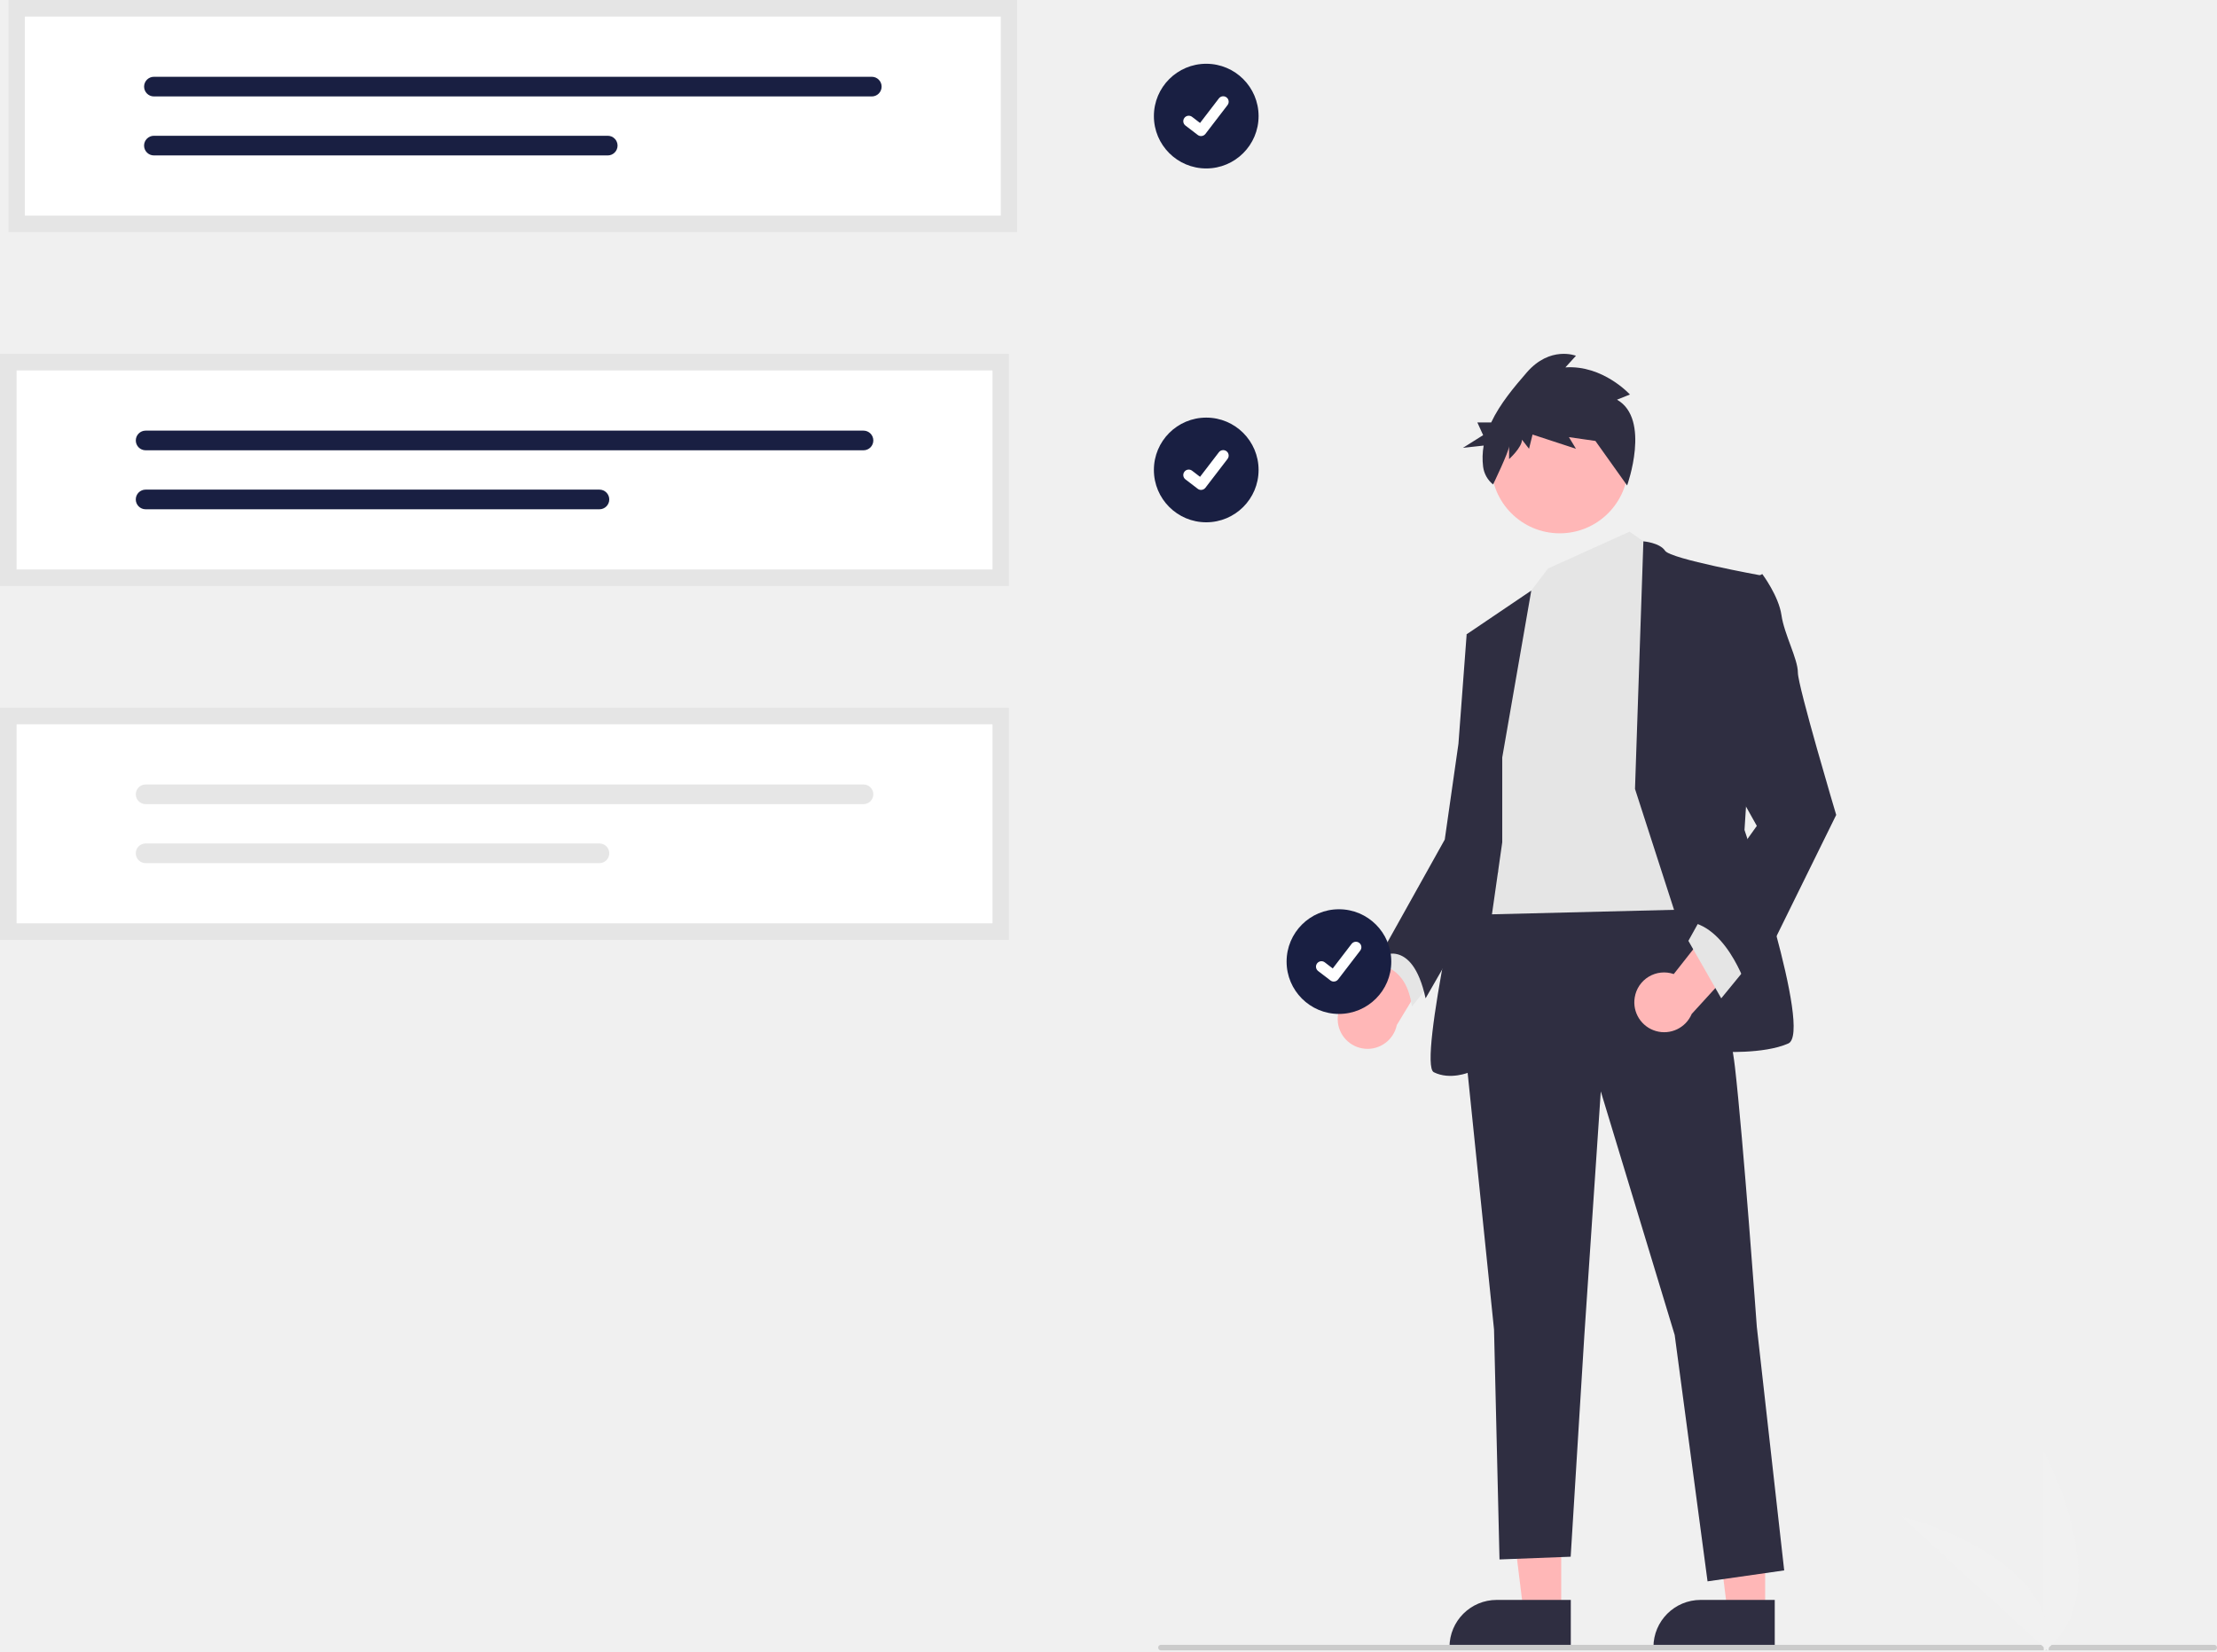
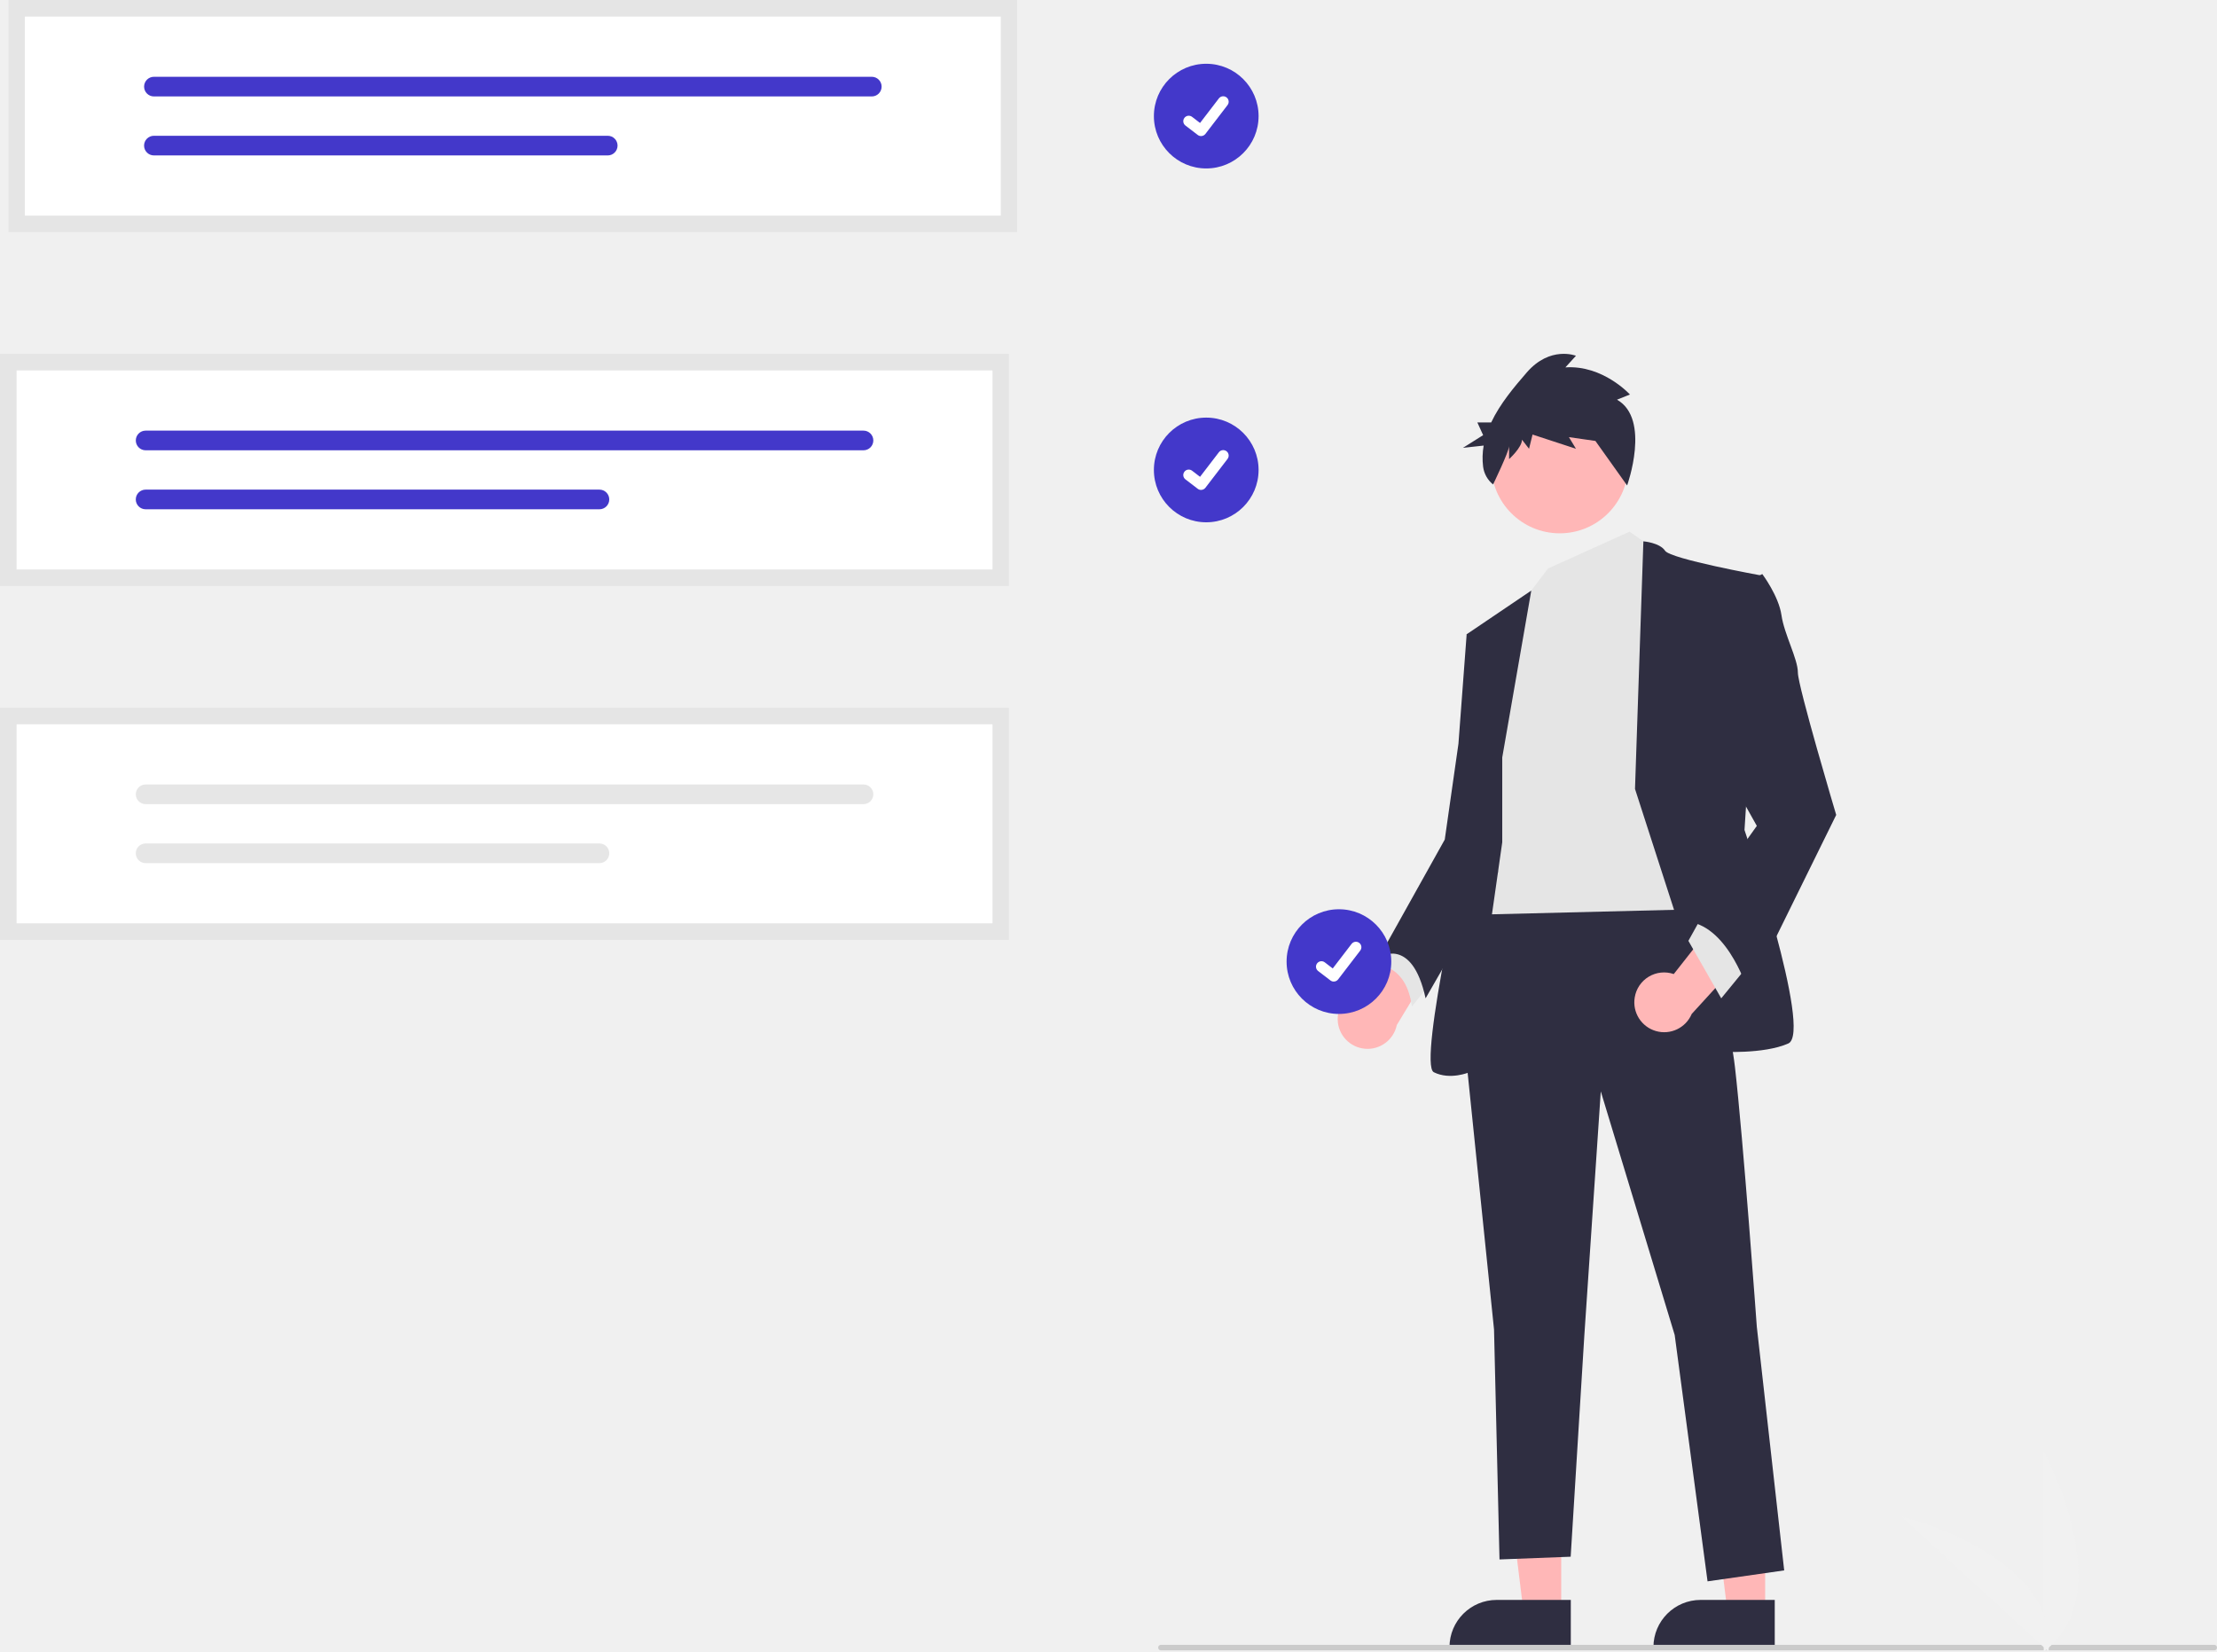
<svg xmlns="http://www.w3.org/2000/svg" id="a644d002-dee1-4c60-b6d8-14071a55f848" data-name="Layer 1" width="801.921" height="597.457" viewBox="0 0 801.921 597.457">
-   <circle id="a21b076b-2a02-49a5-bb32-17a8ec3aa4f0" data-name="Ellipse 44" cx="436.314" cy="42" r="18.934" fill="#191f42" />
+   <circle id="a21b076b-2a02-49a5-bb32-17a8ec3aa4f0" data-name="Ellipse 44" cx="436.314" cy="42" r="18.934" fill="#4338ca" />
  <path id="e6e13b85-c0f0-465c-a6f6-5f502d6349d1" data-name="Path 395" d="M633.477,200.494a1.964,1.964,0,0,1-1.181-.393l-.021-.016-4.45-3.404A1.977,1.977,0,0,1,630.231,193.543l2.882,2.21,6.811-8.885a1.977,1.977,0,0,1,2.771-.366l.001 0-.042.059.043-.059a1.979,1.979,0,0,1,.366,2.772l-8.011,10.447a1.978,1.978,0,0,1-1.573.771Z" transform="translate(-199.0394 -151.2713)" fill="#fff" />
-   <circle id="a589868e-34c5-408c-9ae2-7552629e8089" data-name="Ellipse 44" cx="436.314" cy="170" r="18.934" fill="#191f42" />
+   <circle id="a589868e-34c5-408c-9ae2-7552629e8089" data-name="Ellipse 44" cx="436.314" cy="170" r="18.934" fill="#4338ca" />
  <path id="e165961b-e395-421d-ab84-b3c9bf16c3b4" data-name="Path 395" d="M633.477,328.494a1.964,1.964,0,0,1-1.181-.393l-.021-.016-4.45-3.404A1.977,1.977,0,1,1,630.231,321.543l2.882,2.21,6.811-8.885a1.977,1.977,0,0,1,2.771-.366l.001 0-.042.059.043-.059a1.979,1.979,0,0,1,.366,2.772l-8.011,10.447a1.978,1.978,0,0,1-1.573.771Z" transform="translate(-199.0394 -151.2713)" fill="#fff" />
  <path d="M682.904,520.23a10.746,10.746,0,0,1,12.209-11.065l17.341-34.022,9.799,17.256-17.97,29.663a10.804,10.804,0,0,1-21.379-1.831Z" transform="translate(-199.0394 -151.2713)" fill="#ffb7b7" />
  <polygon points="564.71 583.194 551.101 583.193 544.627 530.702 564.712 530.703 564.71 583.194" fill="#ffb7b7" />
  <path d="M767.22,747.657l-43.88-.002v-.555a17.08,17.08,0,0,1,17.08-17.079h.001l26.801.001Z" transform="translate(-199.0394 -151.2713)" fill="#2f2e41" />
  <polygon points="638.483 583.194 624.874 583.193 618.4 530.702 638.485 530.703 638.483 583.194" fill="#ffb7b7" />
  <path d="M840.993,747.657l-43.881-.002v-.555a17.08,17.08,0,0,1,17.08-17.079h.001l26.801.001Z" transform="translate(-199.0394 -151.2713)" fill="#2f2e41" />
  <path d="M703.806,490.62l-5.941,9.902s9.902,0,11.882,14.852l7.921-9.902Z" transform="translate(-199.0394 -151.2713)" fill="#e5e5e5" />
  <path d="M807.772,469.827s15.842,41.586,18.813,67.33,7.921,94.064,7.921,94.064l9.902,88.123-27.724,3.961-11.882-89.113-26.734-88.123-5.941,88.123-4.951,80.202-25.744.99-1.98-83.173-10.892-105.946,5.941-50.498Z" transform="translate(-199.0394 -151.2713)" fill="#2f2e41" />
  <circle cx="564.176" cy="168.164" r="24.754" fill="#ffb7b7" />
  <polygon points="589.424 192.312 599.326 199.242 612.198 328.952 531.996 330.932 542.888 240.829 552.789 215.085 559.936 205.636 589.424 192.312" fill="#e5e5e5" />
  <path d="M790.444,436.657l3.03-89.567s5.882.454,7.862,3.424,34.655,8.911,34.655,8.911l-5.941,92.084s24.754,73.271,15.842,77.232-24.754,2.97-24.754,2.97Z" transform="translate(-199.0394 -151.2713)" fill="#2f2e41" />
  <path d="M742.422,425.27l10.504-60.365L729.55,380.713,735.491,424.28l-4.951,29.704s-18.813,82.182-12.872,85.153,12.872,0,12.872,0L742.422,455.965Z" transform="translate(-199.0394 -151.2713)" fill="#2f2e41" />
  <path d="M736.481,378.733,729.55,380.713l-2.97,39.606-4.951,34.655L697.865,497.551s11.882-7.921,16.833,14.852l26.171-45.564Z" transform="translate(-199.0394 -151.2713)" fill="#2f2e41" />
  <path d="M783.938,295.851l4.668-1.869s-9.76-10.745-23.339-9.811l3.819-4.205s-9.336-3.737-17.823,6.073c-4.462,5.157-9.623,11.22-12.841,18.049h-4.999l2.086,4.594-7.302,4.594,7.495-.825a25.672,25.672,0,0,0-.203,7.62,9.859,9.859,0,0,0,3.61,6.45h0s5.789-11.983,5.789-13.851v4.672s4.668-4.205,4.668-7.008l2.546,3.27,1.273-5.139,15.701,5.139-2.546-4.205,9.76,1.402-3.819-5.139,15.111,21.221S796.244,302.858,783.938,295.851Z" transform="translate(-199.0394 -151.2713)" fill="#2f2e41" />
  <path d="M790.339,512.11a10.746,10.746,0,0,1,14.125-8.485l23.616-30.009,6.262,18.83-23.386,25.61a10.804,10.804,0,0,1-20.617-5.946Z" transform="translate(-199.0394 -151.2713)" fill="#ffb7b7" />
  <polygon points="631.506 350.24 622.595 361.132 610.713 340.339 615.663 331.428 631.506 350.24" fill="#e5e5e5" />
  <path d="M828.565,362.891l7.921-3.961s5.941,7.921,6.931,14.852,5.941,15.842,5.941,20.793,13.862,51.488,13.862,51.488L831.535,510.423s-6.931-23.764-21.783-25.744l24.754-34.655-13.862-24.754Z" transform="translate(-199.0394 -151.2713)" fill="#2f2e41" />
  <path d="M999.961,748.267h-381a1,1,0,0,1,0-2h381a1,1,0,0,1,0,2Z" transform="translate(-199.0394 -151.2713)" fill="#cbcbcb" />
  <path d="M564.039,363.271h-365v-84h365Z" transform="translate(-199.0394 -151.2713)" fill="#fff" />
-   <path d="M251.717,307.046a3.556,3.556,0,0,0,0,7.113H511.377a3.556,3.556,0,0,0,0-7.113Z" transform="translate(-199.0394 -151.2713)" fill="#191f42" />
-   <path d="M251.717,328.384a3.556,3.556,0,0,0-.015,7.113H415.862a3.556,3.556,0,1,0,0-7.113Z" transform="translate(-199.0394 -151.2713)" fill="#191f42" />
+   <path d="M251.717,307.046a3.556,3.556,0,0,0,0,7.113H511.377a3.556,3.556,0,0,0,0-7.113Z" transform="translate(-199.0394 -151.2713)" fill="#4338ca" />
+   <path d="M251.717,328.384a3.556,3.556,0,0,0-.015,7.113H415.862a3.556,3.556,0,1,0,0-7.113Z" transform="translate(-199.0394 -151.2713)" fill="#4338ca" />
  <path d="M564.039,363.271h-365v-84h365Zm-359-6h353v-72h-353Z" transform="translate(-199.0394 -151.2713)" fill="#e5e5e5" />
  <path d="M564.039,491.271h-365v-84h365Z" transform="translate(-199.0394 -151.2713)" fill="#fff" />
  <path d="M251.717,435.046a3.556,3.556,0,0,0,0,7.113H511.377a3.556,3.556,0,0,0,0-7.113Z" transform="translate(-199.0394 -151.2713)" fill="#e6e6e6" />
  <path d="M251.717,456.384a3.556,3.556,0,0,0-.015,7.113H415.862a3.556,3.556,0,1,0,0-7.113Z" transform="translate(-199.0394 -151.2713)" fill="#e6e6e6" />
  <path d="M564.039,491.271h-365v-84h365Zm-359-6h353v-72h-353Z" transform="translate(-199.0394 -151.2713)" fill="#e5e5e5" />
  <path d="M567.039,235.271h-365v-84h365Z" transform="translate(-199.0394 -151.2713)" fill="#fff" />
-   <path d="M254.717,179.046a3.556,3.556,0,0,0,0,7.113H514.377a3.556,3.556,0,0,0,0-7.113Z" transform="translate(-199.0394 -151.2713)" fill="#191f42" />
-   <path d="M254.717,200.384a3.556,3.556,0,0,0-.015,7.113H418.862a3.556,3.556,0,1,0,0-7.113Z" transform="translate(-199.0394 -151.2713)" fill="#191f42" />
+   <path d="M254.717,179.046a3.556,3.556,0,0,0,0,7.113H514.377a3.556,3.556,0,0,0,0-7.113Z" transform="translate(-199.0394 -151.2713)" fill="#4338ca" />
+   <path d="M254.717,200.384a3.556,3.556,0,0,0-.015,7.113H418.862a3.556,3.556,0,1,0,0-7.113Z" transform="translate(-199.0394 -151.2713)" fill="#4338ca" />
  <path d="M567.039,235.271h-365v-84h365Zm-359-6h353v-72h-353Z" transform="translate(-199.0394 -151.2713)" fill="#e5e5e5" />
  <path d="M938.287,748.729v-72.34S966.479,727.675,938.287,748.729Z" transform="translate(-199.0394 -151.2713)" fill="#f1f1f1" />
  <path d="M940.029,748.716l-53.29-48.921S943.584,713.71,940.029,748.716Z" transform="translate(-199.0394 -151.2713)" fill="#f1f1f1" />
-   <circle id="b5ebad9a-150e-4d35-a0fa-e0e6655123db" data-name="Ellipse 44" cx="484.314" cy="347.846" r="18.934" fill="#191f42" />
+   <circle id="b5ebad9a-150e-4d35-a0fa-e0e6655123db" data-name="Ellipse 44" cx="484.314" cy="347.846" r="18.934" fill="#4338ca" />
  <path id="a3d97315-c3ee-404f-9bfd-8b2853817976" data-name="Path 395" d="M681.477,506.34a1.964,1.964,0,0,1-1.181-.393l-.021-.016-4.45-3.404a1.977,1.977,0,1,1,2.406-3.139l2.882,2.21,6.811-8.885a1.977,1.977,0,0,1,2.771-.366l.001 0-.042.059.043-.059a1.979,1.979,0,0,1,.366,2.772l-8.011,10.447a1.978,1.978,0,0,1-1.573.771Z" transform="translate(-199.0394 -151.2713)" fill="#fff" />
</svg>
